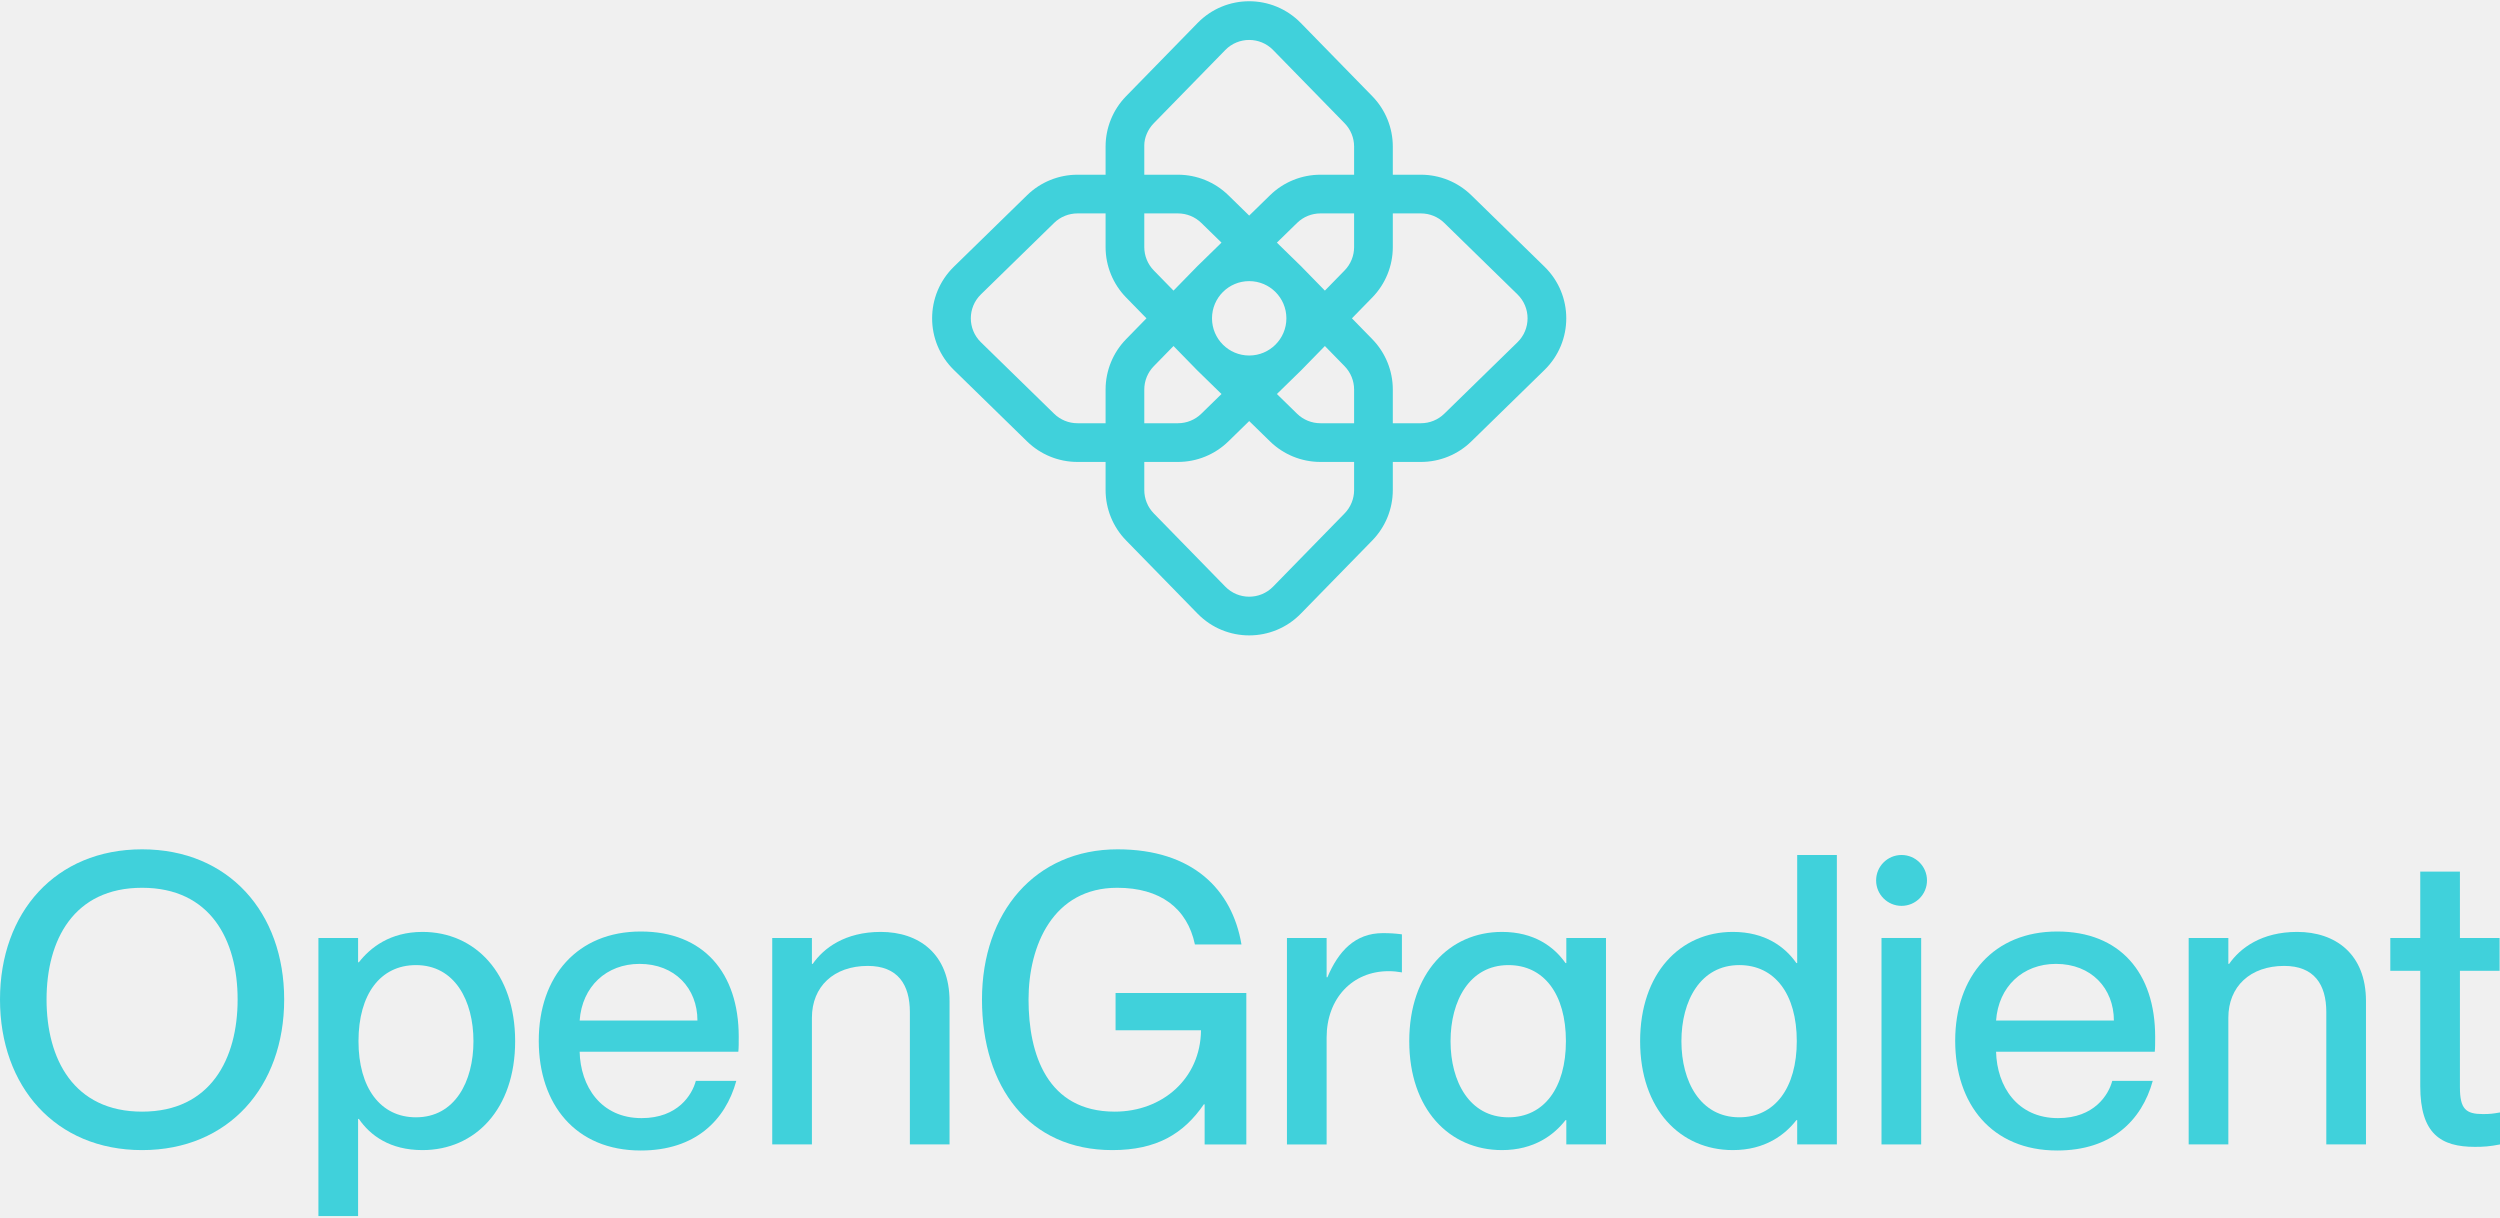
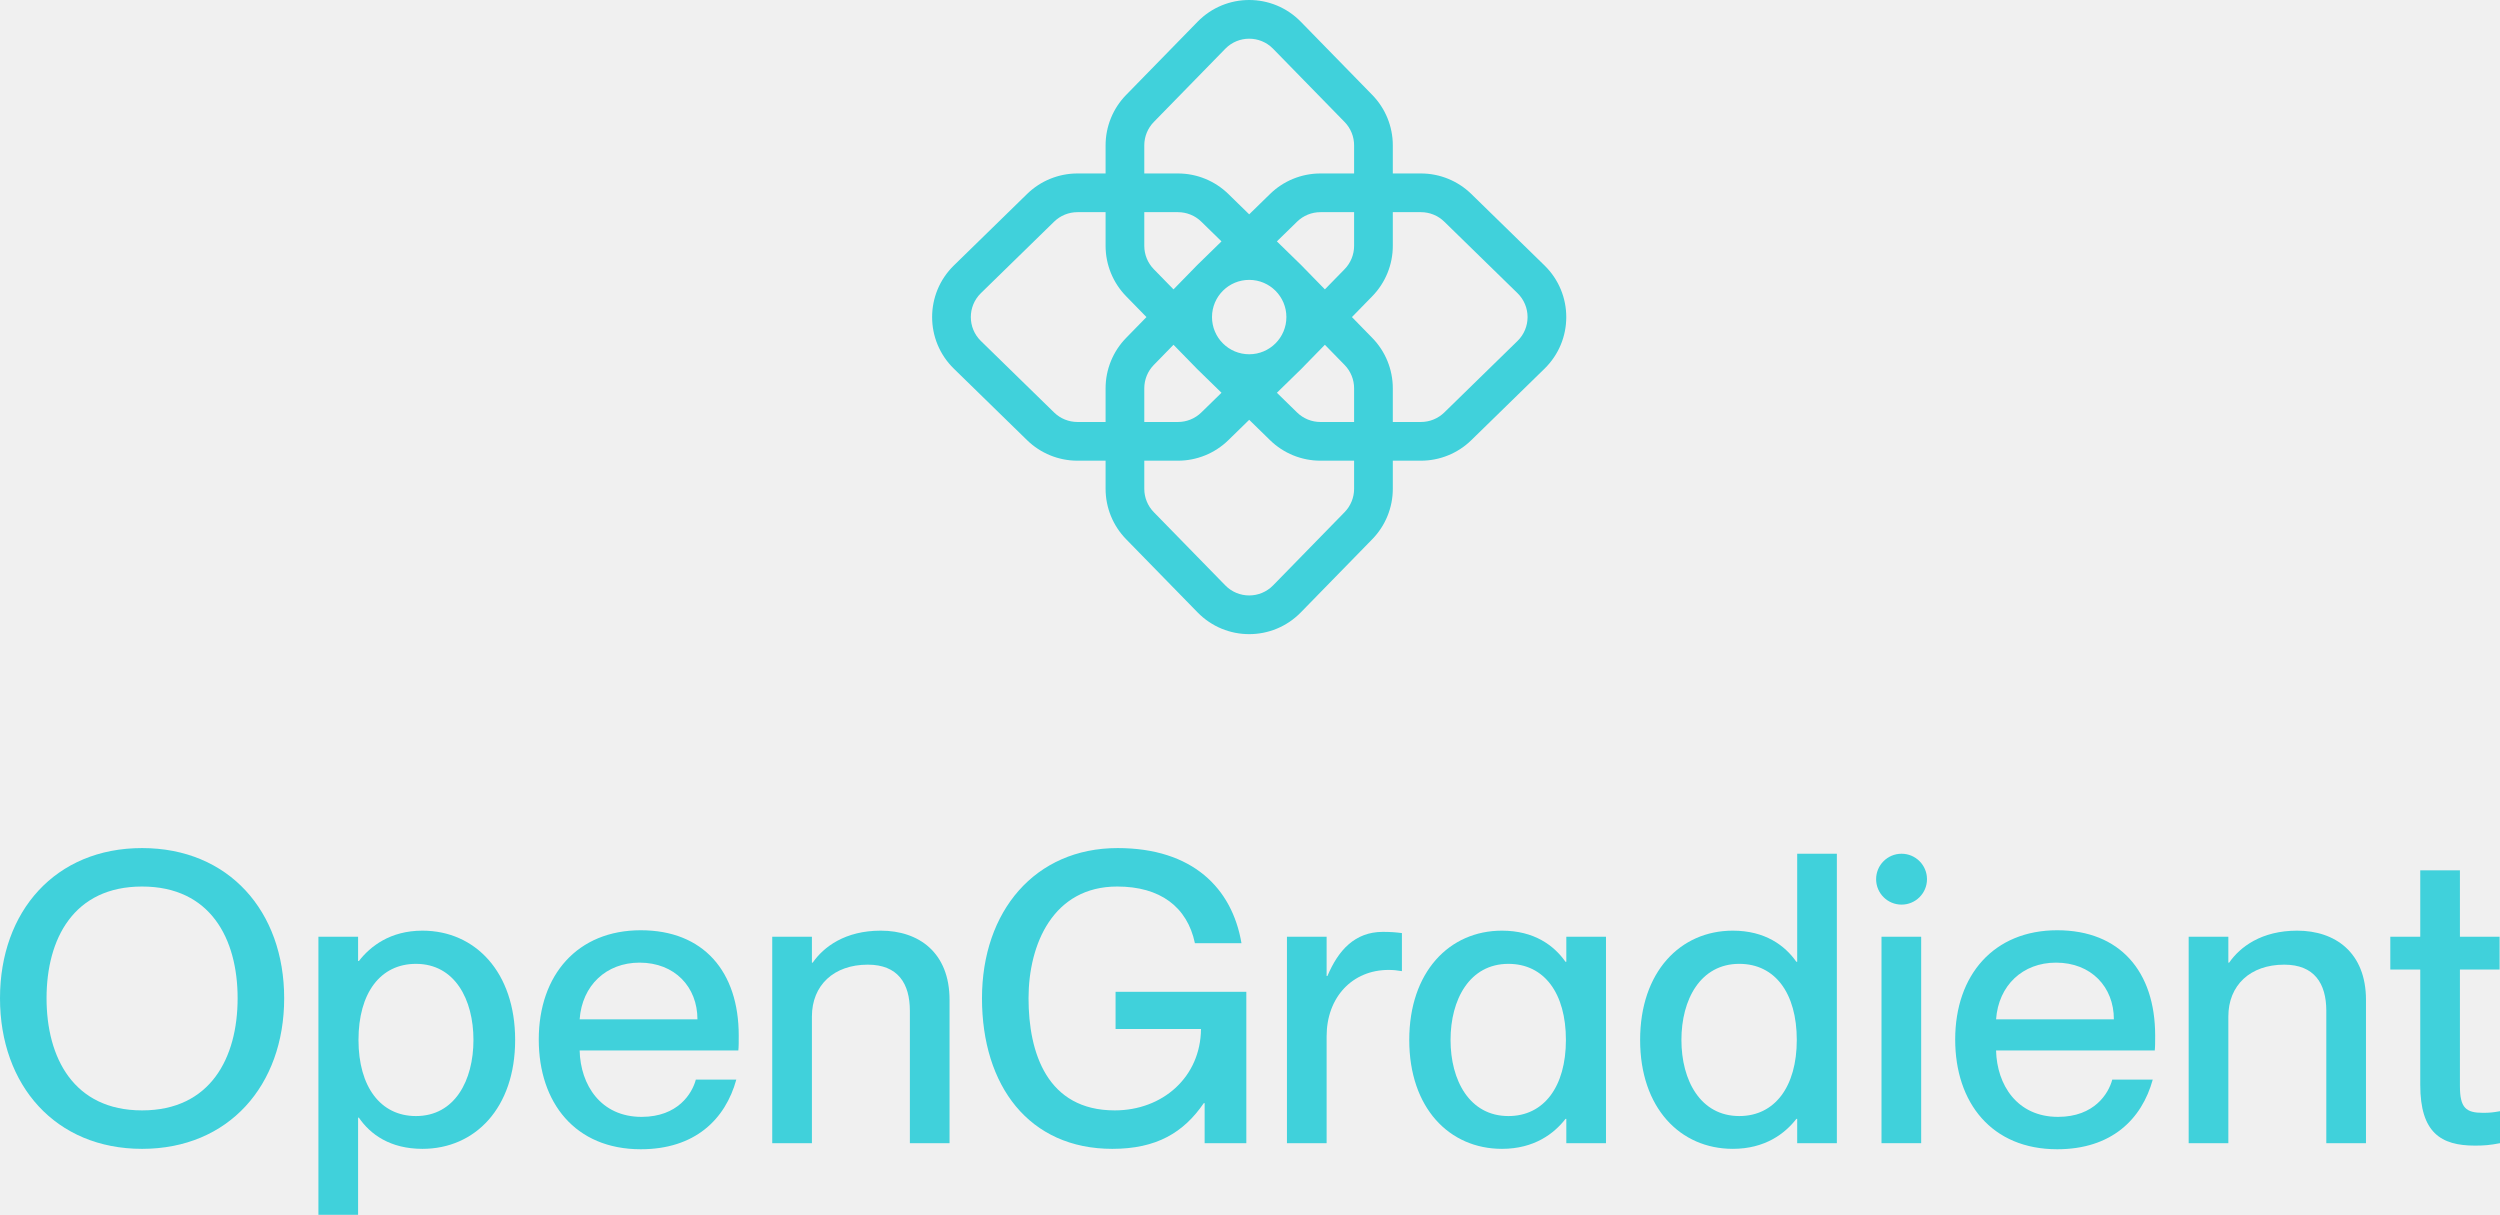
- <svg xmlns="http://www.w3.org/2000/svg" width="1000" height="487" viewBox="0 0 1000 487" fill="none">
-   <g clip-path="url(#clip0_420_1070)">
-     <path d="M989.961 458.745C976.359 458.745 968.101 453.563 968.101 434.456V388.308H956.119V375.192H968.101V348.637H983.969V375.192H999.838V388.308H983.969V434.942C983.969 443.686 986.398 445.629 993.199 445.629C995.952 445.629 997.247 445.467 1000 444.981V457.773C995.952 458.583 993.361 458.745 989.961 458.745Z" fill="#40D1DB" />
-     <path d="M930.523 404.824C930.523 393.813 925.666 386.364 913.683 386.364C900.082 386.364 891.338 394.622 891.338 407.09V457.772H875.469V375.192H891.338V385.555H891.662C896.034 379.24 904.615 372.763 918.865 372.763C934.086 372.763 946.392 381.507 946.392 400.452V457.772H930.523V404.824Z" fill="#40D1DB" />
-     <path d="M822.881 460.202C796.649 460.202 782.076 441.581 782.076 416.321C782.076 390.413 797.621 372.602 822.881 372.602C847.979 372.602 862.066 389.118 862.066 414.702C862.066 416.969 862.066 419.397 861.904 420.693H798.43C798.754 434.456 806.85 447.248 823.205 447.248C837.778 447.248 843.445 437.857 844.902 432.351H861.095C856.723 448.22 844.579 460.202 822.881 460.202ZM798.43 408.225H845.55C845.55 395.271 836.482 385.555 822.395 385.555C809.117 385.555 799.402 394.623 798.43 408.225Z" fill="#40D1DB" />
-     <path d="M693.13 460.037C672.08 460.037 656.049 443.683 656.049 416.48C656.049 389.277 672.08 372.761 693.13 372.761C706.084 372.761 714.018 378.752 718.552 385.229H718.876V341.995H734.744V457.77H718.876V448.055H718.552C714.018 453.884 706.084 460.037 693.13 460.037ZM672.566 416.48C672.566 432.672 680.176 446.921 695.721 446.921C709.97 446.921 718.714 435.101 718.714 416.48C718.714 397.697 709.97 386.038 695.721 386.038C680.176 386.038 672.566 400.288 672.566 416.48Z" fill="#40D1DB" />
-     <path d="M600.782 460.039C579.732 460.039 563.701 443.685 563.701 416.482C563.701 389.279 579.732 372.763 600.782 372.763C613.736 372.763 621.67 378.754 626.204 385.231H626.527V375.192H642.396V457.772H626.527V448.057H626.204C621.67 453.886 613.736 460.039 600.782 460.039ZM580.217 416.482C580.217 432.674 587.828 446.924 603.372 446.924C617.622 446.924 626.366 435.103 626.366 416.482C626.366 397.699 617.622 386.04 603.372 386.04C587.828 386.04 580.217 400.29 580.217 416.482Z" fill="#40D1DB" />
-     <path d="M530.647 415.025V457.773H514.779V375.192H530.647V390.899H530.971C535.343 380.536 541.982 373.249 553.155 373.249C556.069 373.249 558.336 373.411 560.765 373.735V388.956C558.822 388.632 557.365 388.47 555.422 388.47C541.01 388.47 530.647 399.319 530.647 415.025Z" fill="#40D1DB" />
-     <path d="M444.934 460.04C411.578 460.04 392.794 434.779 392.794 399.804C392.794 364.991 414.006 339.73 447.039 339.73C476.995 339.73 492.863 355.761 496.587 377.782H477.966C474.89 363.209 464.041 355.113 446.877 355.113C421.293 355.113 411.416 378.106 411.416 399.804C411.416 421.664 418.864 444.657 445.905 444.657C465.012 444.657 480.233 431.379 480.395 412.11H446.229V397.213H498.53V457.773H481.852V441.742H481.528C473.432 453.563 462.583 460.04 444.934 460.04Z" fill="#40D1DB" />
-     <path d="M363.95 404.824C363.95 393.813 359.093 386.364 347.11 386.364C333.509 386.364 324.765 394.622 324.765 407.09V457.772H308.896V375.192H324.765V385.555H325.089C329.461 379.24 338.043 372.763 352.292 372.763C367.513 372.763 379.819 381.507 379.819 400.452V457.772H363.95V404.824Z" fill="#40D1DB" />
-     <path d="M256.308 460.202C230.077 460.202 215.503 441.581 215.503 416.321C215.503 390.413 231.048 372.602 256.308 372.602C281.406 372.602 295.494 389.118 295.494 414.702C295.494 416.969 295.494 419.397 295.332 420.693H231.858C232.182 434.456 240.278 447.248 256.632 447.248C271.205 447.248 276.872 437.857 278.33 432.351H294.522C290.15 448.22 278.006 460.202 256.308 460.202ZM231.858 408.225H278.977C278.977 395.271 269.91 385.555 255.822 385.555C242.545 385.555 232.829 394.623 231.858 408.225Z" fill="#40D1DB" />
-     <path d="M168.979 460.039C156.025 460.039 148.091 454.21 143.557 447.571H143.233V486.433H127.365V375.192H143.233V384.907H143.557C148.091 379.078 156.025 372.763 168.979 372.763C190.029 372.763 206.059 389.279 206.059 416.482C206.059 443.685 190.029 460.039 168.979 460.039ZM143.395 416.482C143.395 435.103 152.139 446.924 166.388 446.924C181.933 446.924 189.381 432.674 189.381 416.482C189.381 400.29 181.933 386.04 166.388 386.04C152.139 386.04 143.395 397.699 143.395 416.482Z" fill="#40D1DB" />
-     <path d="M56.835 460.04C22.183 460.04 0 434.618 0 399.804C0 364.991 22.183 339.73 56.835 339.73C91.487 339.73 113.67 364.991 113.67 399.804C113.67 434.618 91.487 460.04 56.835 460.04ZM18.621 399.804C18.621 423.607 29.47 444.657 56.835 444.657C84.2 444.657 95.049 423.607 95.049 399.804C95.049 376.001 84.2 355.113 56.835 355.113C29.47 355.113 18.621 376.001 18.621 399.804Z" fill="#40D1DB" />
-     <path d="M752.603 457.774V375.193H768.471V457.774H752.603Z" fill="#40D1DB" />
-     <path d="M760.622 362.347C766.242 362.347 770.797 357.791 770.797 352.172C770.797 346.552 766.242 341.996 760.622 341.996C755.002 341.996 750.446 346.552 750.446 352.172C750.446 357.791 755.002 362.347 760.622 362.347Z" fill="#40D1DB" />
-     <path fill-rule="evenodd" clip-rule="evenodd" d="M479.036 9.195C490.356 -2.398 509.001 -2.398 520.321 9.195L548.915 38.48C554.177 43.87 557.123 51.103 557.123 58.635V69.886H568.372C575.904 69.886 583.138 72.831 588.527 78.094L617.812 106.688C629.406 118.008 629.406 136.653 617.812 147.973L588.527 176.567C583.138 181.829 575.904 184.775 568.372 184.775H557.123V196.024C557.123 203.556 554.177 210.79 548.915 216.179L520.321 245.464C509.001 257.057 490.356 257.057 479.036 245.464L450.442 216.179C445.18 210.79 442.234 203.556 442.234 196.024V184.775H430.984C423.451 184.775 416.218 181.829 410.828 176.567L381.543 147.973C369.95 136.653 369.95 118.008 381.543 106.688L410.828 78.094C416.218 72.831 423.451 69.886 430.984 69.886H442.234V58.636C442.234 51.103 445.18 43.87 450.442 38.48L479.036 9.195ZM457.714 196.024V184.775H471.184C478.716 184.775 485.95 181.829 491.339 176.567L499.678 168.425L508.017 176.567C513.406 181.829 520.64 184.775 528.172 184.775H541.642V196.024C541.642 199.514 540.277 202.866 537.839 205.364L509.244 234.649C503.999 240.022 495.358 240.022 490.112 234.649L461.518 205.364C459.08 202.866 457.714 199.514 457.714 196.024ZM480.524 165.49L488.598 157.607L480.156 149.364C479.776 149.013 479.402 148.651 479.036 148.276L478.913 148.15L478.731 147.973C478.342 147.592 477.965 147.203 477.602 146.807L469.402 138.409L461.518 146.483C459.08 148.981 457.714 152.333 457.714 155.824V169.294H471.184C474.674 169.294 478.026 167.929 480.524 165.49ZM510.757 97.054L519.155 105.253C519.551 105.617 519.94 105.993 520.321 106.383L520.499 106.566L520.624 106.688C520.999 107.054 521.361 107.427 521.711 107.808L529.955 116.25L537.839 108.176C540.277 105.678 541.642 102.326 541.642 98.835V85.366H528.172C524.681 85.366 521.329 86.731 518.832 89.17L510.757 97.054ZM520.624 147.973L520.471 148.122L520.321 148.276C519.947 148.658 519.566 149.028 519.178 149.385L510.757 157.607L518.832 165.49C521.329 167.929 524.681 169.294 528.172 169.294H541.642V155.824C541.642 152.333 540.277 148.981 537.839 146.483L529.955 138.409L521.733 146.83C521.376 147.218 521.006 147.599 520.624 147.973ZM491.339 78.094L499.678 86.236L508.017 78.094C513.406 72.831 520.64 69.886 528.172 69.886H541.642V58.635C541.642 55.145 540.277 51.793 537.839 49.295L509.244 20.01C503.999 14.637 495.358 14.637 490.112 20.01L461.518 49.295C459.08 51.793 457.714 55.145 457.714 58.136V69.886H471.184C478.716 69.886 485.95 72.831 491.339 78.094ZM471.184 85.366H457.714V98.835C457.714 102.326 459.08 105.678 461.518 108.176L469.402 116.25L477.622 107.832C477.979 107.443 478.349 107.061 478.731 106.688L478.886 106.537L479.036 106.383C479.409 106.001 479.791 105.631 480.179 105.274L488.598 97.054L480.524 89.17C478.026 86.731 474.674 85.366 471.184 85.366ZM442.234 98.835V85.366H430.984C427.493 85.366 424.141 86.731 421.643 89.17L392.358 117.764C386.986 123.01 386.986 131.65 392.358 136.896L421.643 165.49C424.141 167.929 427.493 169.294 430.984 169.294H442.234V155.824C442.234 148.291 445.18 141.058 450.442 135.668L458.584 127.33L450.442 118.991C445.18 113.601 442.234 106.368 442.234 98.835ZM557.123 169.294H568.372C571.862 169.294 575.215 167.929 577.712 165.49L606.997 136.896C612.37 131.65 612.37 123.01 606.997 117.764L577.712 89.17C575.215 86.731 571.862 85.366 568.372 85.366H557.123V98.835C557.123 106.368 554.177 113.601 548.915 118.991L540.773 127.33L548.915 135.668C554.177 141.058 557.123 148.291 557.123 155.824V169.294ZM484.801 127.33C484.801 135.546 491.462 142.207 499.679 142.207C507.895 142.207 514.556 135.546 514.556 127.33C514.556 119.113 507.895 112.452 499.679 112.452C491.462 112.452 484.801 119.113 484.801 127.33Z" fill="#40D1DB" />
-   </g>
-   <defs>
-     <clipPath id="clip0_420_1070">
-       <rect width="1000" height="486" fill="white" transform="translate(0 0.5)" />
-     </clipPath>
-   </defs>
+ <svg xmlns="http://www.w3.org/2000/svg" width="1000" height="486" viewBox="0 0 1000 486" fill="none">
+   <path d="M989.961 458.245C976.359 458.245 968.101 453.063 968.101 433.956V387.808H956.119V374.692H968.101V348.137H983.969V374.692H999.838V387.808H983.969V434.442C983.969 443.186 986.398 445.129 993.199 445.129C995.952 445.129 997.247 444.967 1000 444.481V457.273C995.952 458.083 993.361 458.245 989.961 458.245Z" fill="#40D1DB" />
+   <path d="M930.523 404.324C930.523 393.313 925.666 385.864 913.683 385.864C900.082 385.864 891.338 394.122 891.338 406.59V457.272H875.469V374.692H891.338V385.055H891.662C896.034 378.74 904.615 372.263 918.865 372.263C934.086 372.263 946.392 381.007 946.392 399.952V457.272H930.523V404.324Z" fill="#40D1DB" />
+   <path d="M822.881 459.702C796.649 459.702 782.076 441.081 782.076 415.821C782.076 389.913 797.621 372.102 822.881 372.102C847.979 372.102 862.066 388.618 862.066 414.202C862.066 416.469 862.066 418.897 861.904 420.193H798.43C798.754 433.956 806.85 446.748 823.205 446.748C837.778 446.748 843.445 437.357 844.902 431.851H861.095C856.723 447.72 844.579 459.702 822.881 459.702ZM798.43 407.725H845.55C845.55 394.771 836.482 385.055 822.395 385.055C809.117 385.055 799.402 394.123 798.43 407.725Z" fill="#40D1DB" />
+   <path d="M693.13 459.537C672.08 459.537 656.049 443.183 656.049 415.98C656.049 388.777 672.08 372.261 693.13 372.261C706.084 372.261 714.018 378.252 718.552 384.729H718.876V341.495H734.744V457.27H718.876V447.555H718.552C714.018 453.384 706.084 459.537 693.13 459.537ZM672.566 415.98C672.566 432.172 680.176 446.421 695.721 446.421C709.97 446.421 718.714 434.601 718.714 415.98C718.714 397.197 709.97 385.538 695.721 385.538C680.176 385.538 672.566 399.788 672.566 415.98Z" fill="#40D1DB" />
+   <path d="M600.782 459.539C579.732 459.539 563.701 443.185 563.701 415.982C563.701 388.779 579.732 372.263 600.782 372.263C613.736 372.263 621.67 378.254 626.204 384.731H626.527V374.692H642.396V457.272H626.527V447.557H626.204C621.67 453.386 613.736 459.539 600.782 459.539ZM580.217 415.982C580.217 432.174 587.828 446.424 603.372 446.424C617.622 446.424 626.366 434.603 626.366 415.982C626.366 397.199 617.622 385.54 603.372 385.54C587.828 385.54 580.217 399.79 580.217 415.982Z" fill="#40D1DB" />
+   <path d="M530.647 414.525V457.273H514.779V374.692H530.647V390.399H530.971C535.343 380.036 541.982 372.749 553.155 372.749C556.069 372.749 558.336 372.911 560.765 373.235V388.456C558.822 388.132 557.365 387.97 555.422 387.97C541.01 387.97 530.647 398.819 530.647 414.525Z" fill="#40D1DB" />
+   <path d="M444.934 459.54C411.578 459.54 392.794 434.279 392.794 399.304C392.794 364.491 414.006 339.23 447.039 339.23C476.995 339.23 492.863 355.261 496.587 377.282H477.966C474.89 362.709 464.041 354.613 446.877 354.613C421.293 354.613 411.416 377.606 411.416 399.304C411.416 421.164 418.864 444.157 445.905 444.157C465.012 444.157 480.233 430.879 480.395 411.61H446.229V396.713H498.53V457.273H481.852V441.242H481.528C473.432 453.063 462.583 459.54 444.934 459.54Z" fill="#40D1DB" />
+   <path d="M363.95 404.324C363.95 393.313 359.093 385.864 347.11 385.864C333.509 385.864 324.765 394.122 324.765 406.59V457.272H308.896V374.692H324.765V385.055H325.089C329.461 378.74 338.043 372.263 352.292 372.263C367.513 372.263 379.819 381.007 379.819 399.952V457.272H363.95V404.324Z" fill="#40D1DB" />
+   <path d="M256.308 459.702C230.077 459.702 215.503 441.081 215.503 415.821C215.503 389.913 231.048 372.102 256.308 372.102C281.406 372.102 295.494 388.618 295.494 414.202C295.494 416.469 295.494 418.897 295.332 420.193H231.858C232.182 433.956 240.278 446.748 256.632 446.748C271.205 446.748 276.872 437.357 278.33 431.851H294.522C290.15 447.72 278.006 459.702 256.308 459.702ZM231.858 407.725H278.977C278.977 394.771 269.91 385.055 255.822 385.055C242.545 385.055 232.829 394.123 231.858 407.725Z" fill="#40D1DB" />
+   <path d="M168.979 459.539C156.025 459.539 148.091 453.71 143.557 447.071H143.233V485.933H127.365V374.692H143.233V384.407H143.557C148.091 378.578 156.025 372.263 168.979 372.263C190.029 372.263 206.059 388.779 206.059 415.982C206.059 443.185 190.029 459.539 168.979 459.539ZM143.395 415.982C143.395 434.603 152.139 446.424 166.388 446.424C181.933 446.424 189.381 432.174 189.381 415.982C189.381 399.79 181.933 385.54 166.388 385.54C152.139 385.54 143.395 397.199 143.395 415.982Z" fill="#40D1DB" />
+   <path d="M56.835 459.54C22.183 459.54 0 434.118 0 399.304C0 364.491 22.183 339.23 56.835 339.23C91.487 339.23 113.67 364.491 113.67 399.304C113.67 434.118 91.487 459.54 56.835 459.54ZM18.621 399.304C18.621 423.107 29.47 444.157 56.835 444.157C84.2 444.157 95.049 423.107 95.049 399.304C95.049 375.501 84.2 354.613 56.835 354.613C29.47 354.613 18.621 375.501 18.621 399.304Z" fill="#40D1DB" />
+   <path d="M752.603 457.274V374.693H768.471V457.274H752.603Z" fill="#40D1DB" />
+   <path d="M760.622 361.847C766.242 361.847 770.797 357.291 770.797 351.672C770.797 346.052 766.242 341.496 760.622 341.496C755.002 341.496 750.446 346.052 750.446 351.672C750.446 357.291 755.002 361.847 760.622 361.847Z" fill="#40D1DB" />
+   <path fill-rule="evenodd" clip-rule="evenodd" d="M479.036 8.695C490.356 -2.898 509.001 -2.898 520.321 8.695L548.915 37.98C554.177 43.37 557.123 50.603 557.123 58.135V69.386H568.372C575.904 69.386 583.138 72.331 588.527 77.594L617.812 106.188C629.406 117.508 629.406 136.153 617.812 147.473L588.527 176.067C583.138 181.329 575.904 184.275 568.372 184.275H557.123V195.524C557.123 203.056 554.177 210.29 548.915 215.679L520.321 244.964C509.001 256.557 490.356 256.557 479.036 244.964L450.442 215.679C445.18 210.29 442.234 203.056 442.234 195.524V184.275H430.984C423.451 184.275 416.218 181.329 410.828 176.067L381.543 147.473C369.95 136.153 369.95 117.508 381.543 106.188L410.828 77.594C416.218 72.331 423.451 69.386 430.984 69.386H442.234V58.136C442.234 50.603 445.18 43.37 450.442 37.98L479.036 8.695ZM457.714 195.524V184.275H471.184C478.716 184.275 485.95 181.329 491.339 176.067L499.678 167.925L508.017 176.067C513.406 181.329 520.64 184.275 528.172 184.275H541.642V195.524C541.642 199.014 540.277 202.366 537.839 204.864L509.244 234.149C503.999 239.522 495.358 239.522 490.112 234.149L461.518 204.864C459.08 202.366 457.714 199.014 457.714 195.524ZM480.524 164.99L488.598 157.107L480.156 148.864C479.776 148.513 479.402 148.151 479.036 147.776L478.913 147.65L478.731 147.473C478.342 147.092 477.965 146.703 477.602 146.307L469.402 137.909L461.518 145.983C459.08 148.481 457.714 151.833 457.714 155.324V168.794H471.184C474.674 168.794 478.026 167.429 480.524 164.99ZM510.757 96.554L519.155 104.753C519.551 105.117 519.94 105.493 520.321 105.883L520.499 106.066L520.624 106.188C520.999 106.554 521.361 106.927 521.711 107.308L529.955 115.75L537.839 107.676C540.277 105.178 541.642 101.826 541.642 98.335V84.866H528.172C524.681 84.866 521.329 86.231 518.832 88.67L510.757 96.554ZM520.624 147.473L520.471 147.622L520.321 147.776C519.947 148.158 519.566 148.528 519.178 148.885L510.757 157.107L518.832 164.99C521.329 167.429 524.681 168.794 528.172 168.794H541.642V155.324C541.642 151.833 540.277 148.481 537.839 145.983L529.955 137.909L521.733 146.33C521.376 146.718 521.006 147.099 520.624 147.473ZM491.339 77.594L499.678 85.736L508.017 77.594C513.406 72.331 520.64 69.386 528.172 69.386H541.642V58.135C541.642 54.645 540.277 51.293 537.839 48.795L509.244 19.51C503.999 14.137 495.358 14.137 490.112 19.51L461.518 48.795C459.08 51.293 457.714 54.645 457.714 58.136V69.386H471.184C478.716 69.386 485.95 72.331 491.339 77.594ZM471.184 84.866H457.714V98.335C457.714 101.826 459.08 105.178 461.518 107.676L469.402 115.75L477.622 107.332C477.979 106.943 478.349 106.561 478.731 106.188L478.886 106.037L479.036 105.883C479.409 105.501 479.791 105.131 480.179 104.774L488.598 96.554L480.524 88.67C478.026 86.231 474.674 84.866 471.184 84.866ZM442.234 98.335V84.866H430.984C427.493 84.866 424.141 86.231 421.643 88.67L392.358 117.264C386.986 122.51 386.986 131.15 392.358 136.396L421.643 164.99C424.141 167.429 427.493 168.794 430.984 168.794H442.234V155.324C442.234 147.791 445.18 140.558 450.442 135.168L458.584 126.83L450.442 118.491C445.18 113.101 442.234 105.868 442.234 98.335ZM557.123 168.794H568.372C571.862 168.794 575.215 167.429 577.712 164.99L606.997 136.396C612.37 131.15 612.37 122.51 606.997 117.264L577.712 88.67C575.215 86.231 571.862 84.866 568.372 84.866H557.123V98.335C557.123 105.868 554.177 113.101 548.915 118.491L540.773 126.83L548.915 135.168C554.177 140.558 557.123 147.791 557.123 155.324V168.794ZM484.801 126.83C484.801 135.046 491.462 141.707 499.679 141.707C507.895 141.707 514.556 135.046 514.556 126.83C514.556 118.613 507.895 111.952 499.679 111.952C491.462 111.952 484.801 118.613 484.801 126.83Z" fill="#40D1DB" />
</svg>
